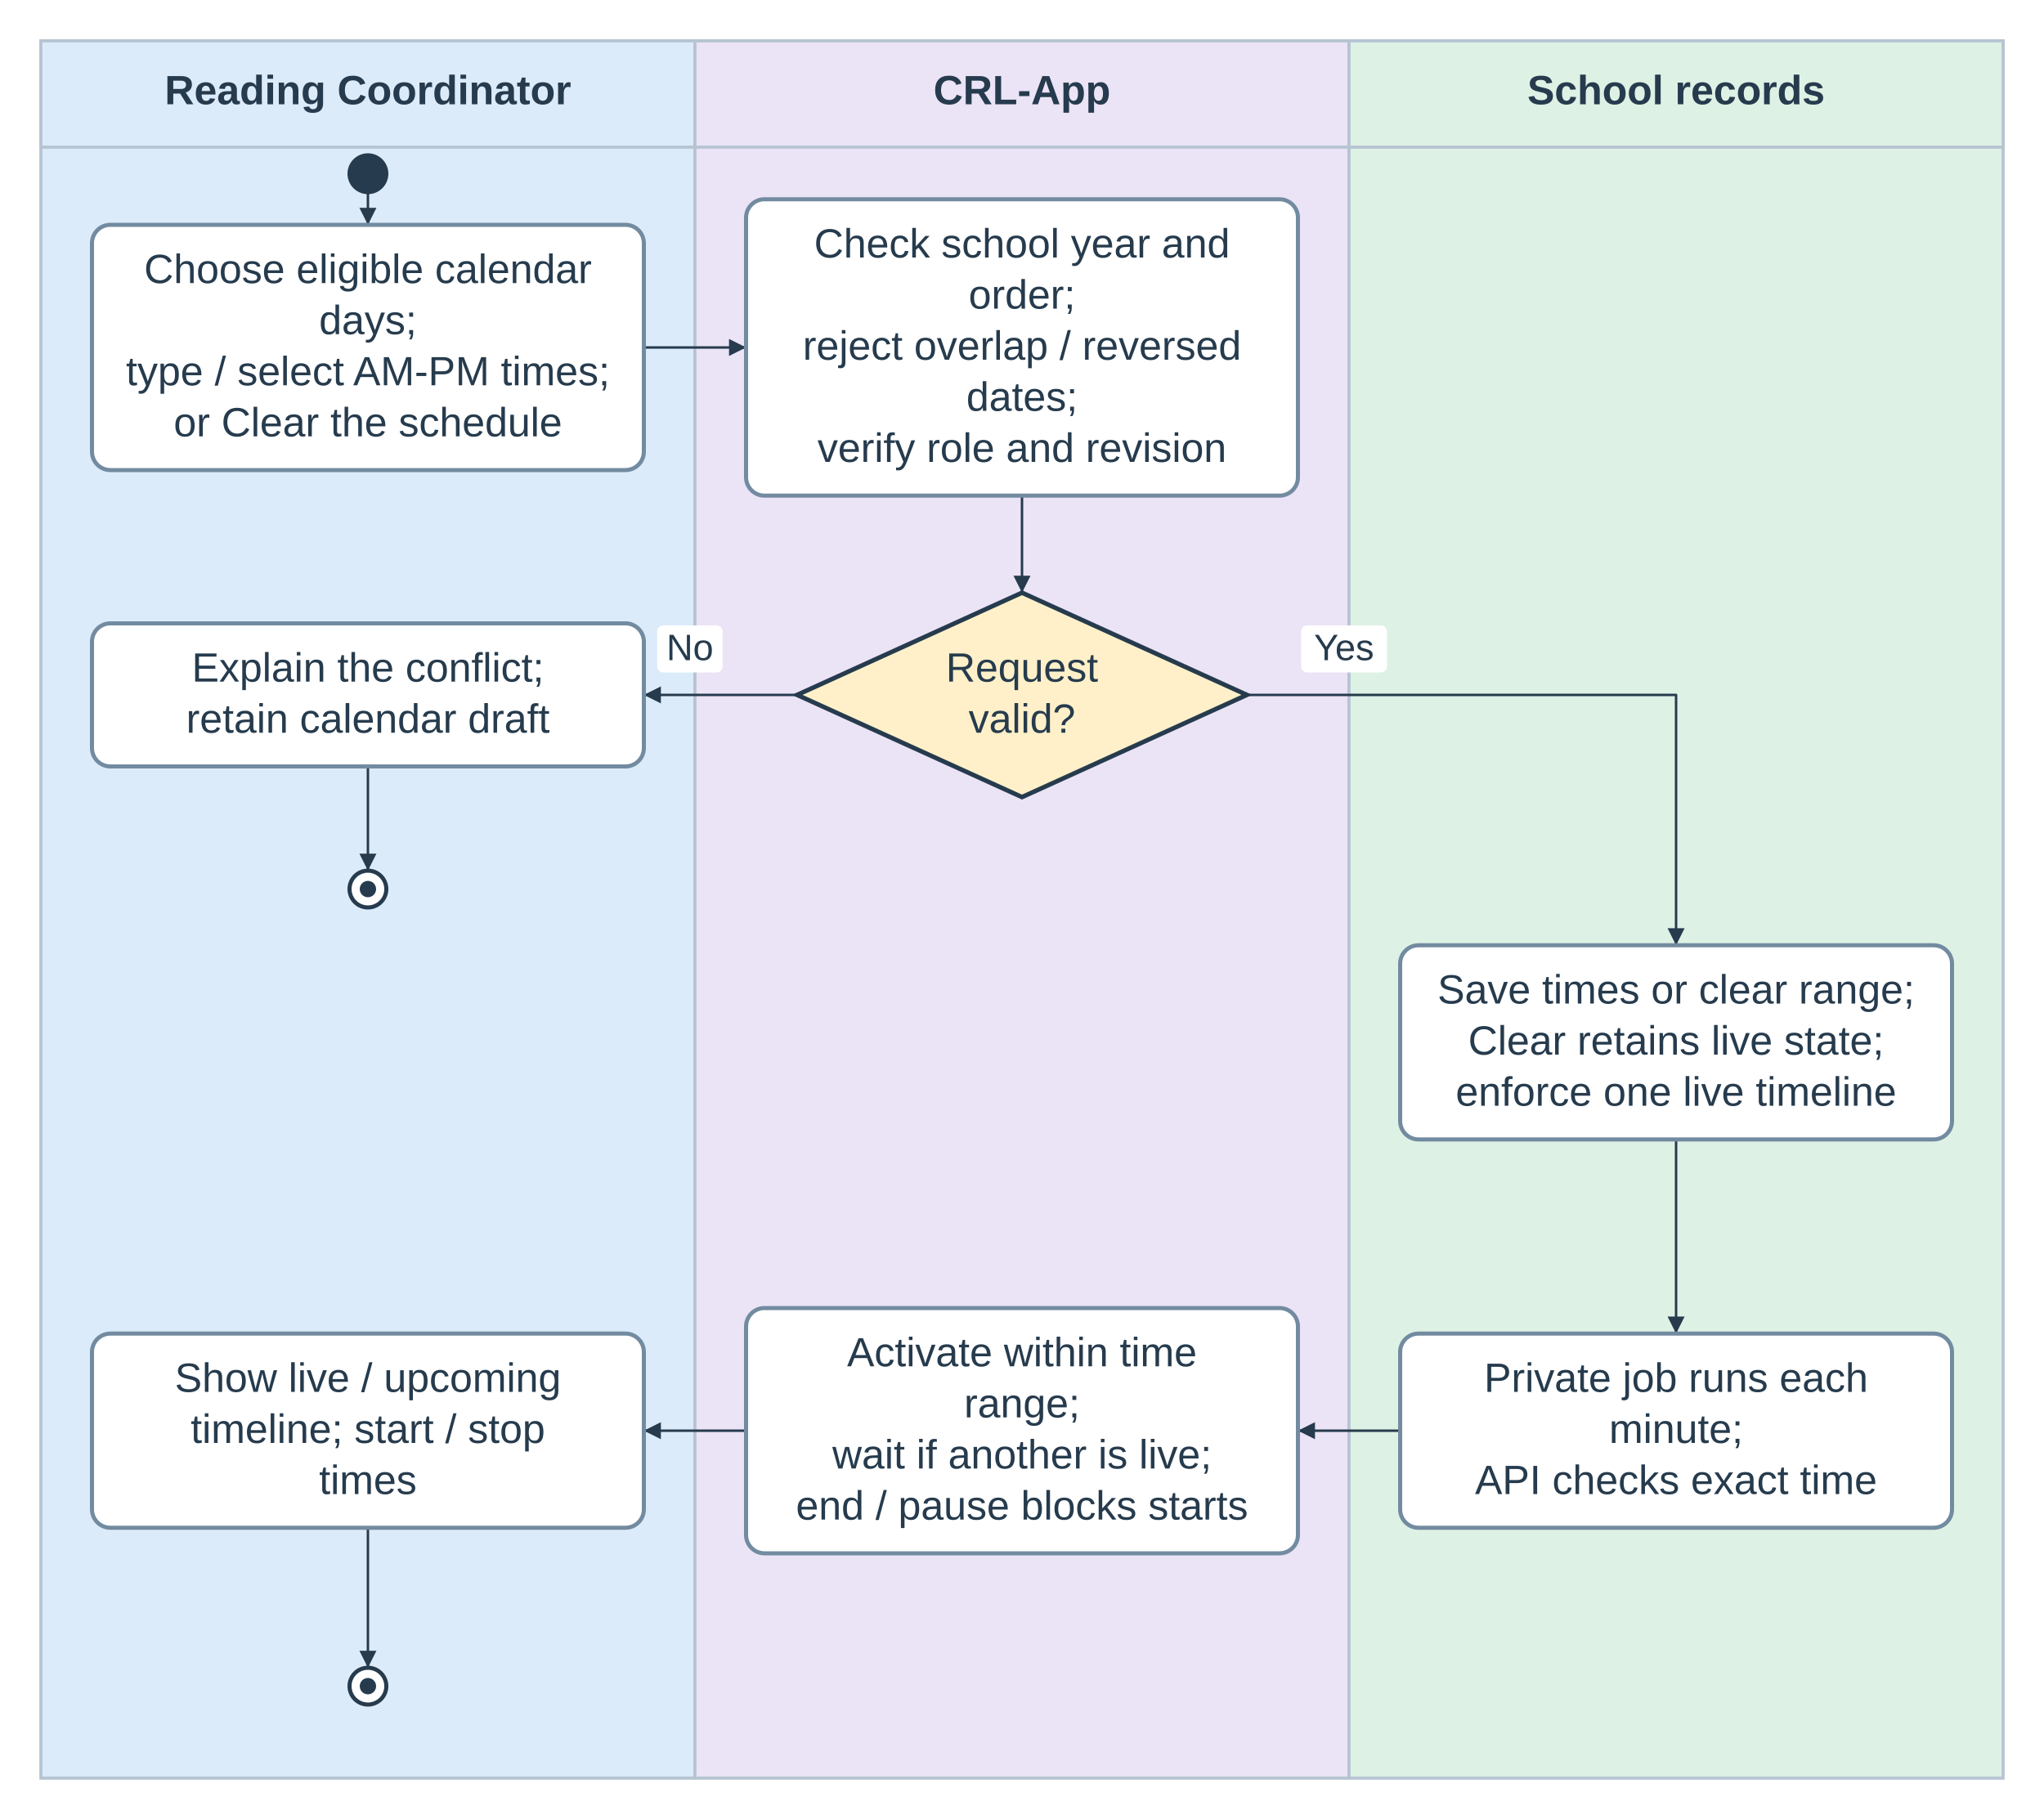
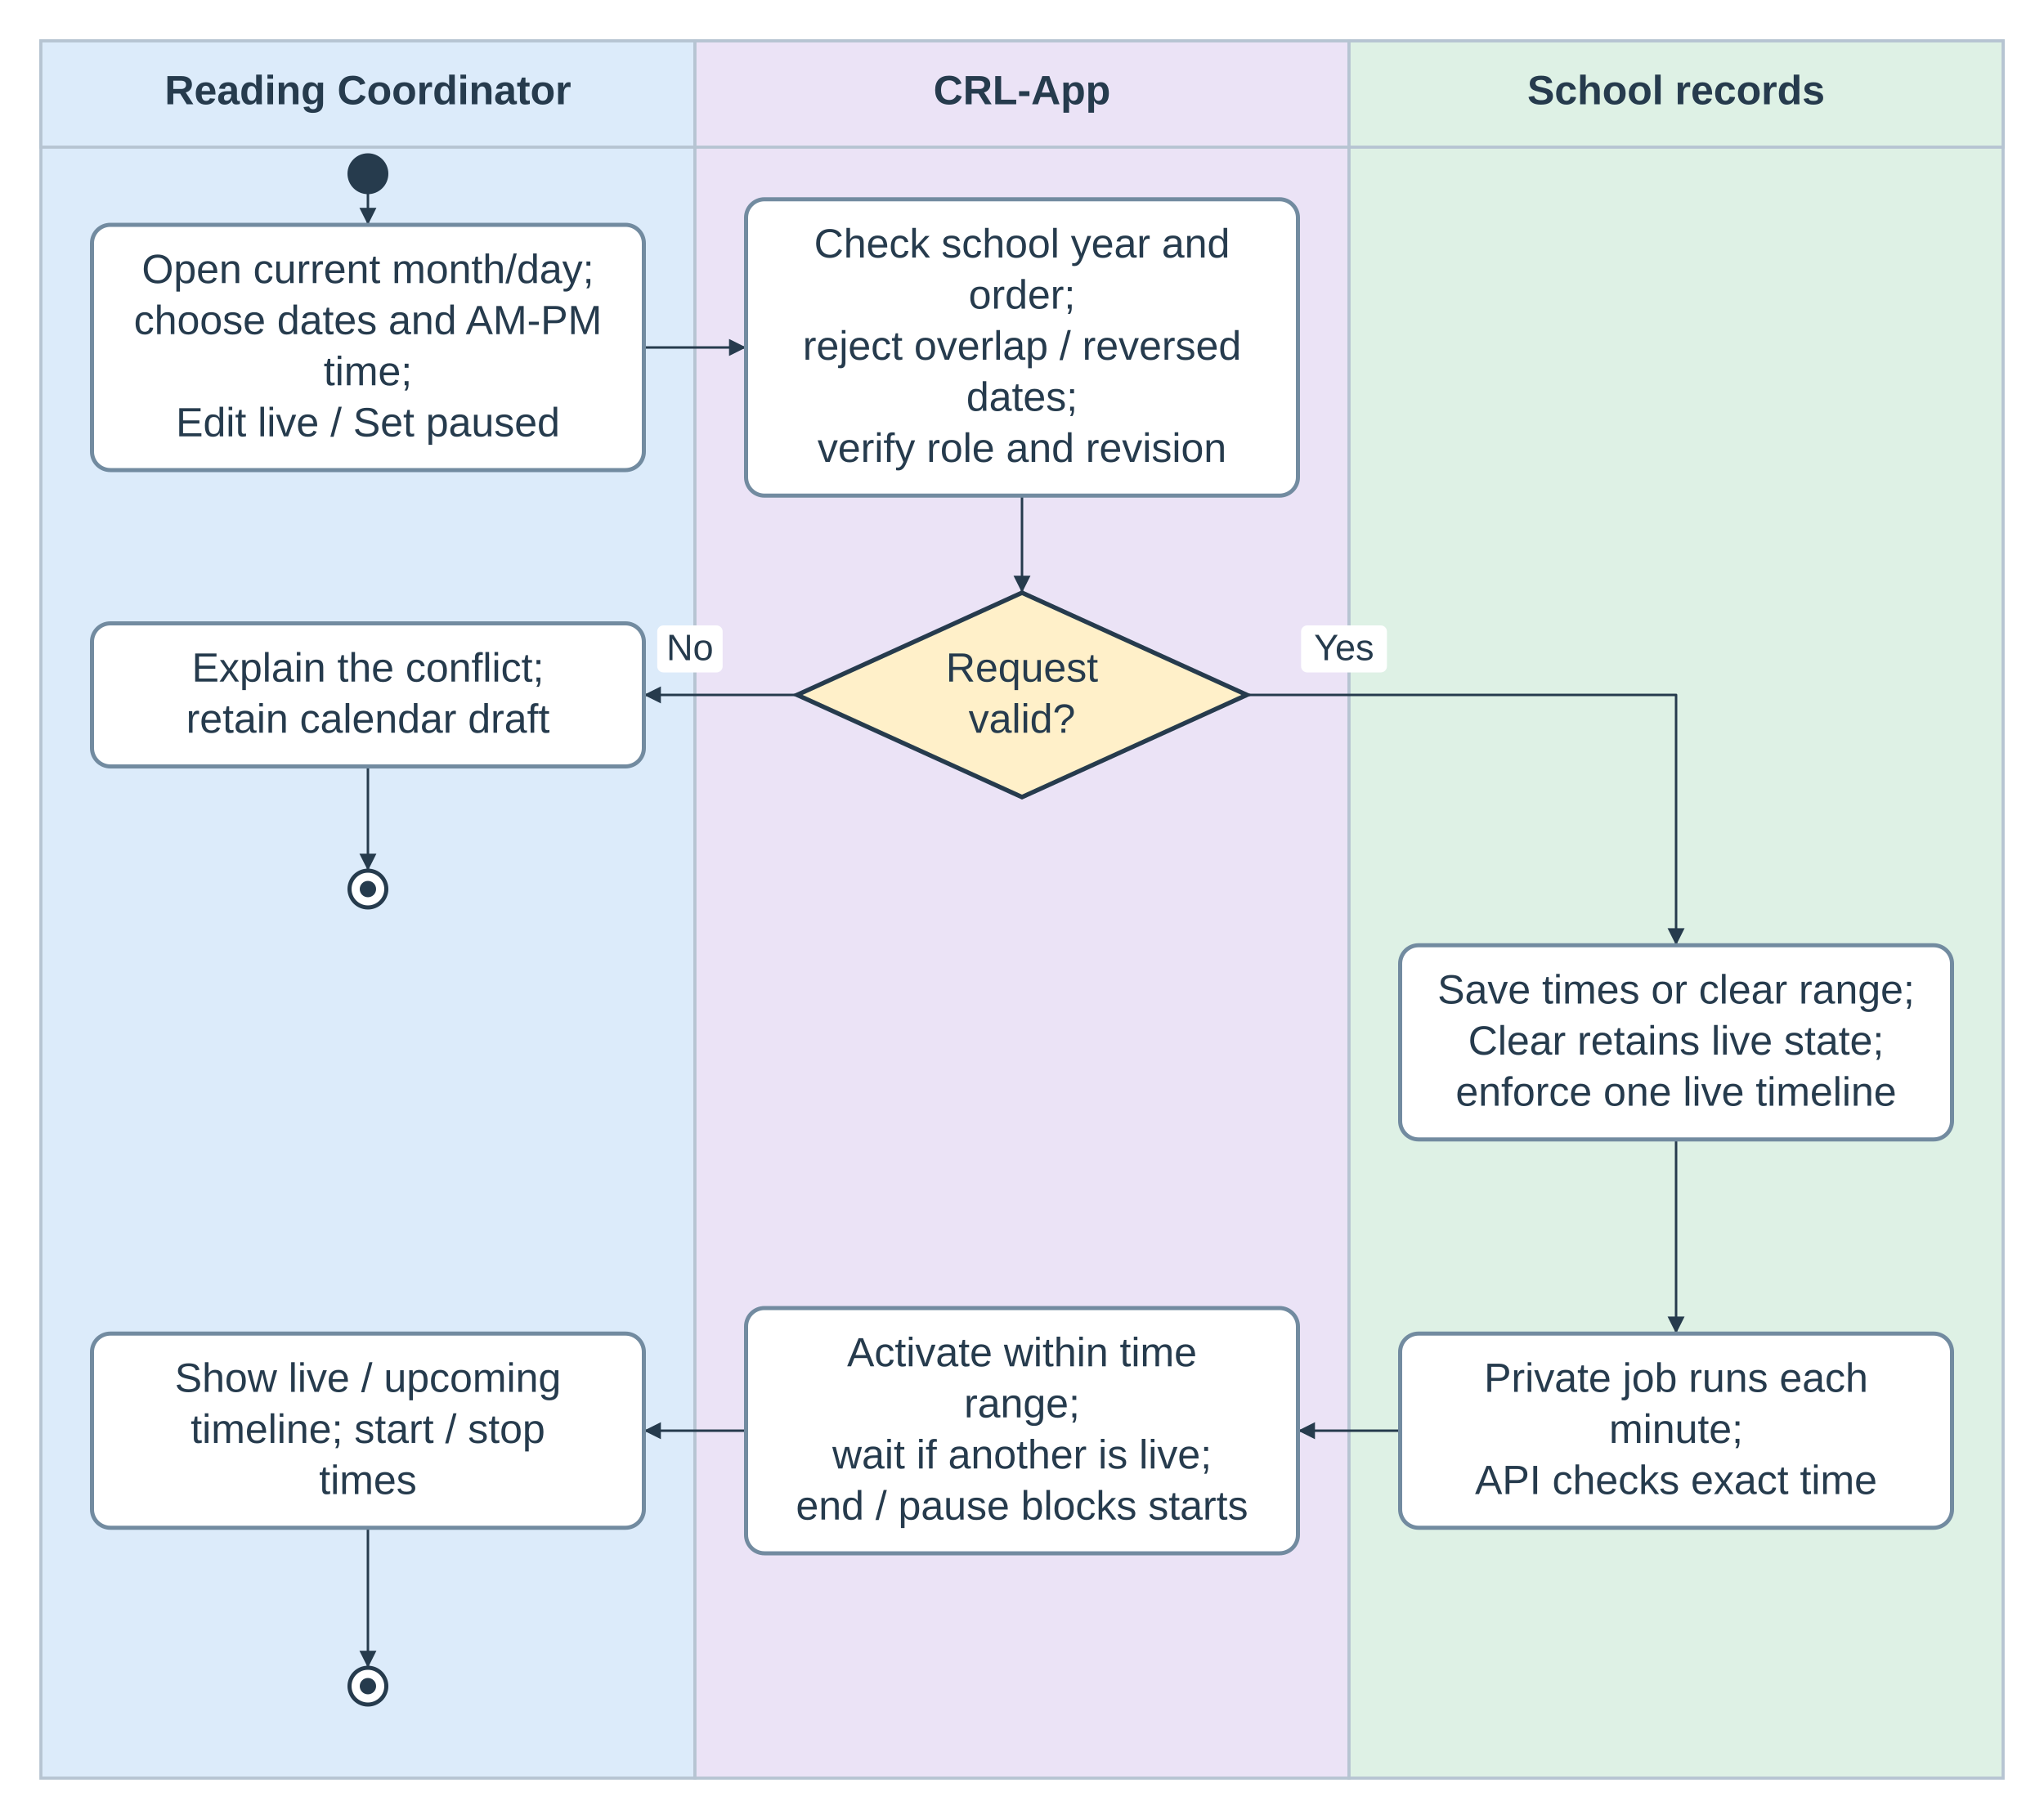
<svg xmlns="http://www.w3.org/2000/svg" width="1000" height="890" viewBox="0 0 1000 890">
  <rect width="100%" height="100%" fill="white" />
  <defs>
    <marker id="arrow" viewBox="0 0 12 12" refX="11" refY="6" markerWidth="10" markerHeight="10" markerUnits="userSpaceOnUse" orient="auto-start-reverse">
      <path d="M1,1 L11,6 L1,11 Z" fill="#263b4d" />
    </marker>
  </defs>
  <rect x="20.0" y="20" width="320.0" height="850" rx="0" fill="#dcebfa" stroke="#b6c4d2" stroke-width="1.5" />
  <rect x="20.0" y="20" width="320.0" height="52" rx="0" fill="#dcebfa" stroke="#b6c4d2" stroke-width="1.5" />
  <rect x="340.0" y="20" width="320.0" height="850" rx="0" fill="#ebe3f6" stroke="#b6c4d2" stroke-width="1.5" />
  <rect x="340.0" y="20" width="320.0" height="52" rx="0" fill="#ebe3f6" stroke="#b6c4d2" stroke-width="1.5" />
  <rect x="660.0" y="20" width="320.0" height="850" rx="0" fill="#def1e5" stroke="#b6c4d2" stroke-width="1.5" />
  <rect x="660.0" y="20" width="320.0" height="52" rx="0" fill="#def1e5" stroke="#b6c4d2" stroke-width="1.5" />
  <polyline points="180.0,94.0 180.0,110.0" fill="none" stroke="#263b4d" stroke-width="1.2" stroke-linejoin="round" marker-end="url(#arrow)" />
  <polyline points="315.0,170.0 365.0,170.0" fill="none" stroke="#263b4d" stroke-width="1.2" stroke-linejoin="round" marker-end="url(#arrow)" />
  <polyline points="500.0,242.5 500.0,290.0" fill="none" stroke="#263b4d" stroke-width="1.2" stroke-linejoin="round" marker-end="url(#arrow)" />
  <polyline points="390.0,340.0 315.0,340.0" fill="none" stroke="#263b4d" stroke-width="1.2" stroke-linejoin="round" marker-end="url(#arrow)" />
  <polyline points="180.0,375.0 180.0,426.0" fill="none" stroke="#263b4d" stroke-width="1.2" stroke-linejoin="round" marker-end="url(#arrow)" />
  <polyline points="610.0,340.0 820.0,340 820.0,462.5" fill="none" stroke="#263b4d" stroke-width="1.2" stroke-linejoin="round" marker-end="url(#arrow)" />
  <polyline points="820.0,557.5 820.0,652.5" fill="none" stroke="#263b4d" stroke-width="1.2" stroke-linejoin="round" marker-end="url(#arrow)" />
  <polyline points="685.0,700.0 635.0,700.0" fill="none" stroke="#263b4d" stroke-width="1.2" stroke-linejoin="round" marker-end="url(#arrow)" />
  <polyline points="365.0,700.0 315.0,700.0" fill="none" stroke="#263b4d" stroke-width="1.2" stroke-linejoin="round" marker-end="url(#arrow)" />
  <polyline points="180.0,747.5 180.0,816.0" fill="none" stroke="#263b4d" stroke-width="1.2" stroke-linejoin="round" marker-end="url(#arrow)" />
  <text x="180.0" y="51.0" text-anchor="middle" font-family="Arial,sans-serif" font-size="20" fill="#263b4d" font-weight="bold">Reading Coordinator</text>
  <text x="500.0" y="51.0" text-anchor="middle" font-family="Arial,sans-serif" font-size="20" fill="#263b4d" font-weight="bold">CRL-App</text>
  <text x="820.0" y="51.0" text-anchor="middle" font-family="Arial,sans-serif" font-size="20" fill="#263b4d" font-weight="bold">School records</text>
  <circle cx="180" cy="85" r="9.0" fill="#263b4d" stroke="#263b4d" stroke-width="2" />
  <rect x="45.0" y="110.0" width="270" height="120" rx="9" fill="white" stroke="#728ba0" stroke-width="2" />
-   <text x="180" y="138.5" text-anchor="middle" font-family="Arial,sans-serif" font-size="20" fill="#263b4d">Choose eligible calendar</text>
-   <text x="180" y="163.5" text-anchor="middle" font-family="Arial,sans-serif" font-size="20" fill="#263b4d">days;</text>
-   <text x="180" y="188.5" text-anchor="middle" font-family="Arial,sans-serif" font-size="20" fill="#263b4d">type / select AM-PM times;</text>
-   <text x="180" y="213.5" text-anchor="middle" font-family="Arial,sans-serif" font-size="20" fill="#263b4d">or Clear the schedule</text>
+   <text x="180" y="138.5" text-anchor="middle" font-family="Arial,sans-serif" font-size="20" fill="#263b4d">Open current month/day;</text>
+   <text x="180" y="163.5" text-anchor="middle" font-family="Arial,sans-serif" font-size="20" fill="#263b4d">choose dates and AM-PM</text>
+   <text x="180" y="188.5" text-anchor="middle" font-family="Arial,sans-serif" font-size="20" fill="#263b4d">time;</text>
+   <text x="180" y="213.5" text-anchor="middle" font-family="Arial,sans-serif" font-size="20" fill="#263b4d">Edit live / Set paused</text>
  <rect x="365.0" y="97.5" width="270" height="145" rx="9" fill="white" stroke="#728ba0" stroke-width="2" />
  <text x="500" y="126.0" text-anchor="middle" font-family="Arial,sans-serif" font-size="20" fill="#263b4d">Check school year and</text>
  <text x="500" y="151.0" text-anchor="middle" font-family="Arial,sans-serif" font-size="20" fill="#263b4d">order;</text>
  <text x="500" y="176.0" text-anchor="middle" font-family="Arial,sans-serif" font-size="20" fill="#263b4d">reject overlap / reversed</text>
  <text x="500" y="201.0" text-anchor="middle" font-family="Arial,sans-serif" font-size="20" fill="#263b4d">dates;</text>
  <text x="500" y="226.0" text-anchor="middle" font-family="Arial,sans-serif" font-size="20" fill="#263b4d">verify role and revision</text>
  <polygon points="500,290.0 610.0,340 500,390.0 390.0,340" fill="#fff0c9" stroke="#263b4d" stroke-width="2.2" />
  <text x="500" y="333.5" text-anchor="middle" font-family="Arial,sans-serif" font-size="20" fill="#263b4d">Request</text>
  <text x="500" y="358.5" text-anchor="middle" font-family="Arial,sans-serif" font-size="20" fill="#263b4d">valid?</text>
  <rect x="45.0" y="305.0" width="270" height="70" rx="9" fill="white" stroke="#728ba0" stroke-width="2" />
  <text x="180" y="333.5" text-anchor="middle" font-family="Arial,sans-serif" font-size="20" fill="#263b4d">Explain the conflict;</text>
  <text x="180" y="358.5" text-anchor="middle" font-family="Arial,sans-serif" font-size="20" fill="#263b4d">retain calendar draft</text>
  <circle cx="180" cy="435" r="9.0" fill="white" stroke="#263b4d" stroke-width="2" />
  <circle cx="180" cy="435" r="4.0" fill="#263b4d" />
  <rect x="685.0" y="462.5" width="270" height="95" rx="9" fill="white" stroke="#728ba0" stroke-width="2" />
  <text x="820" y="491.0" text-anchor="middle" font-family="Arial,sans-serif" font-size="20" fill="#263b4d">Save times or clear range;</text>
  <text x="820" y="516.0" text-anchor="middle" font-family="Arial,sans-serif" font-size="20" fill="#263b4d">Clear retains live state;</text>
  <text x="820" y="541.0" text-anchor="middle" font-family="Arial,sans-serif" font-size="20" fill="#263b4d">enforce one live timeline</text>
  <rect x="685.0" y="652.5" width="270" height="95" rx="9" fill="white" stroke="#728ba0" stroke-width="2" />
  <text x="820" y="681.0" text-anchor="middle" font-family="Arial,sans-serif" font-size="20" fill="#263b4d">Private job runs each</text>
  <text x="820" y="706.0" text-anchor="middle" font-family="Arial,sans-serif" font-size="20" fill="#263b4d">minute;</text>
  <text x="820" y="731.0" text-anchor="middle" font-family="Arial,sans-serif" font-size="20" fill="#263b4d">API checks exact time</text>
  <rect x="365.0" y="640.0" width="270" height="120" rx="9" fill="white" stroke="#728ba0" stroke-width="2" />
  <text x="500" y="668.5" text-anchor="middle" font-family="Arial,sans-serif" font-size="20" fill="#263b4d">Activate within time</text>
  <text x="500" y="693.5" text-anchor="middle" font-family="Arial,sans-serif" font-size="20" fill="#263b4d">range;</text>
  <text x="500" y="718.5" text-anchor="middle" font-family="Arial,sans-serif" font-size="20" fill="#263b4d">wait if another is live;</text>
  <text x="500" y="743.5" text-anchor="middle" font-family="Arial,sans-serif" font-size="20" fill="#263b4d">end / pause blocks starts</text>
  <rect x="45.0" y="652.5" width="270" height="95" rx="9" fill="white" stroke="#728ba0" stroke-width="2" />
  <text x="180" y="681.0" text-anchor="middle" font-family="Arial,sans-serif" font-size="20" fill="#263b4d">Show live / upcoming</text>
  <text x="180" y="706.0" text-anchor="middle" font-family="Arial,sans-serif" font-size="20" fill="#263b4d">timeline; start / stop</text>
  <text x="180" y="731.0" text-anchor="middle" font-family="Arial,sans-serif" font-size="20" fill="#263b4d">times</text>
  <circle cx="180" cy="825" r="9.0" fill="white" stroke="#263b4d" stroke-width="2" />
  <circle cx="180" cy="825" r="4.0" fill="#263b4d" />
  <rect x="321.538" y="306" width="32" height="23" rx="3" fill="white" />
  <text x="337.538" y="323" text-anchor="middle" font-family="Arial,sans-serif" font-size="18" fill="#263b4d">No</text>
  <rect x="636.538" y="306" width="42" height="23" rx="3" fill="white" />
  <text x="657.538" y="323" text-anchor="middle" font-family="Arial,sans-serif" font-size="18" fill="#263b4d">Yes</text>
</svg>
